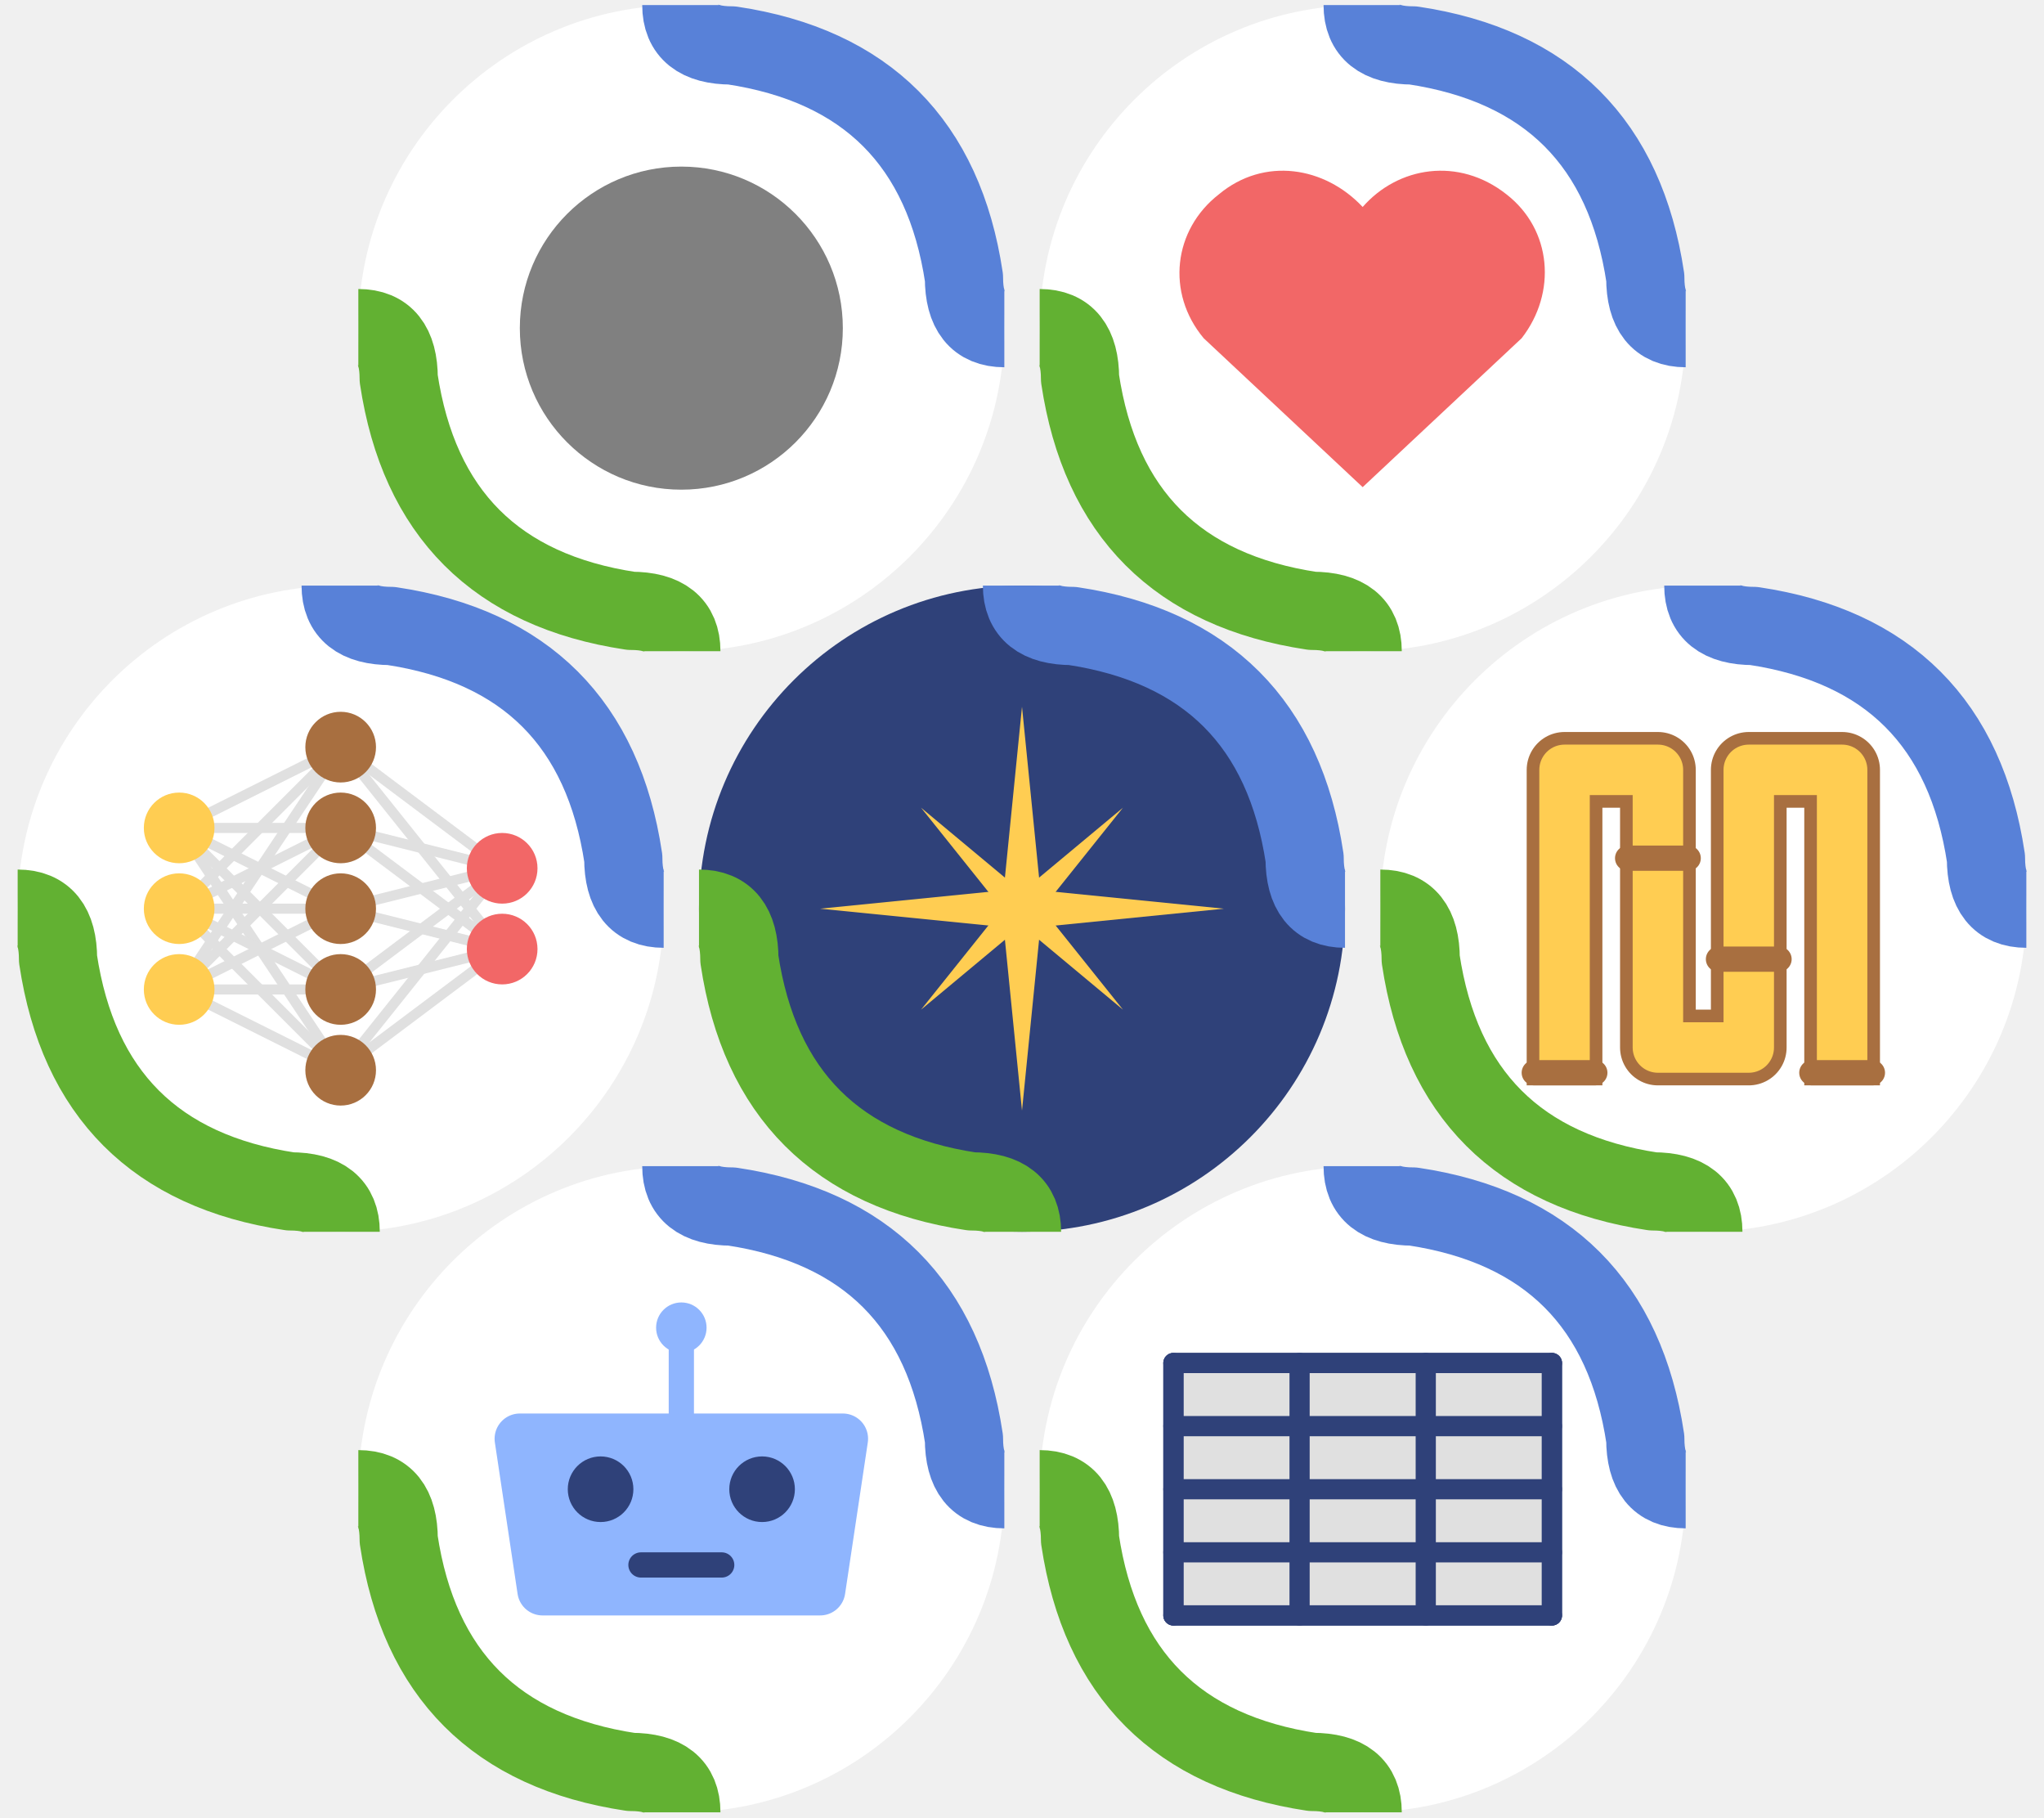
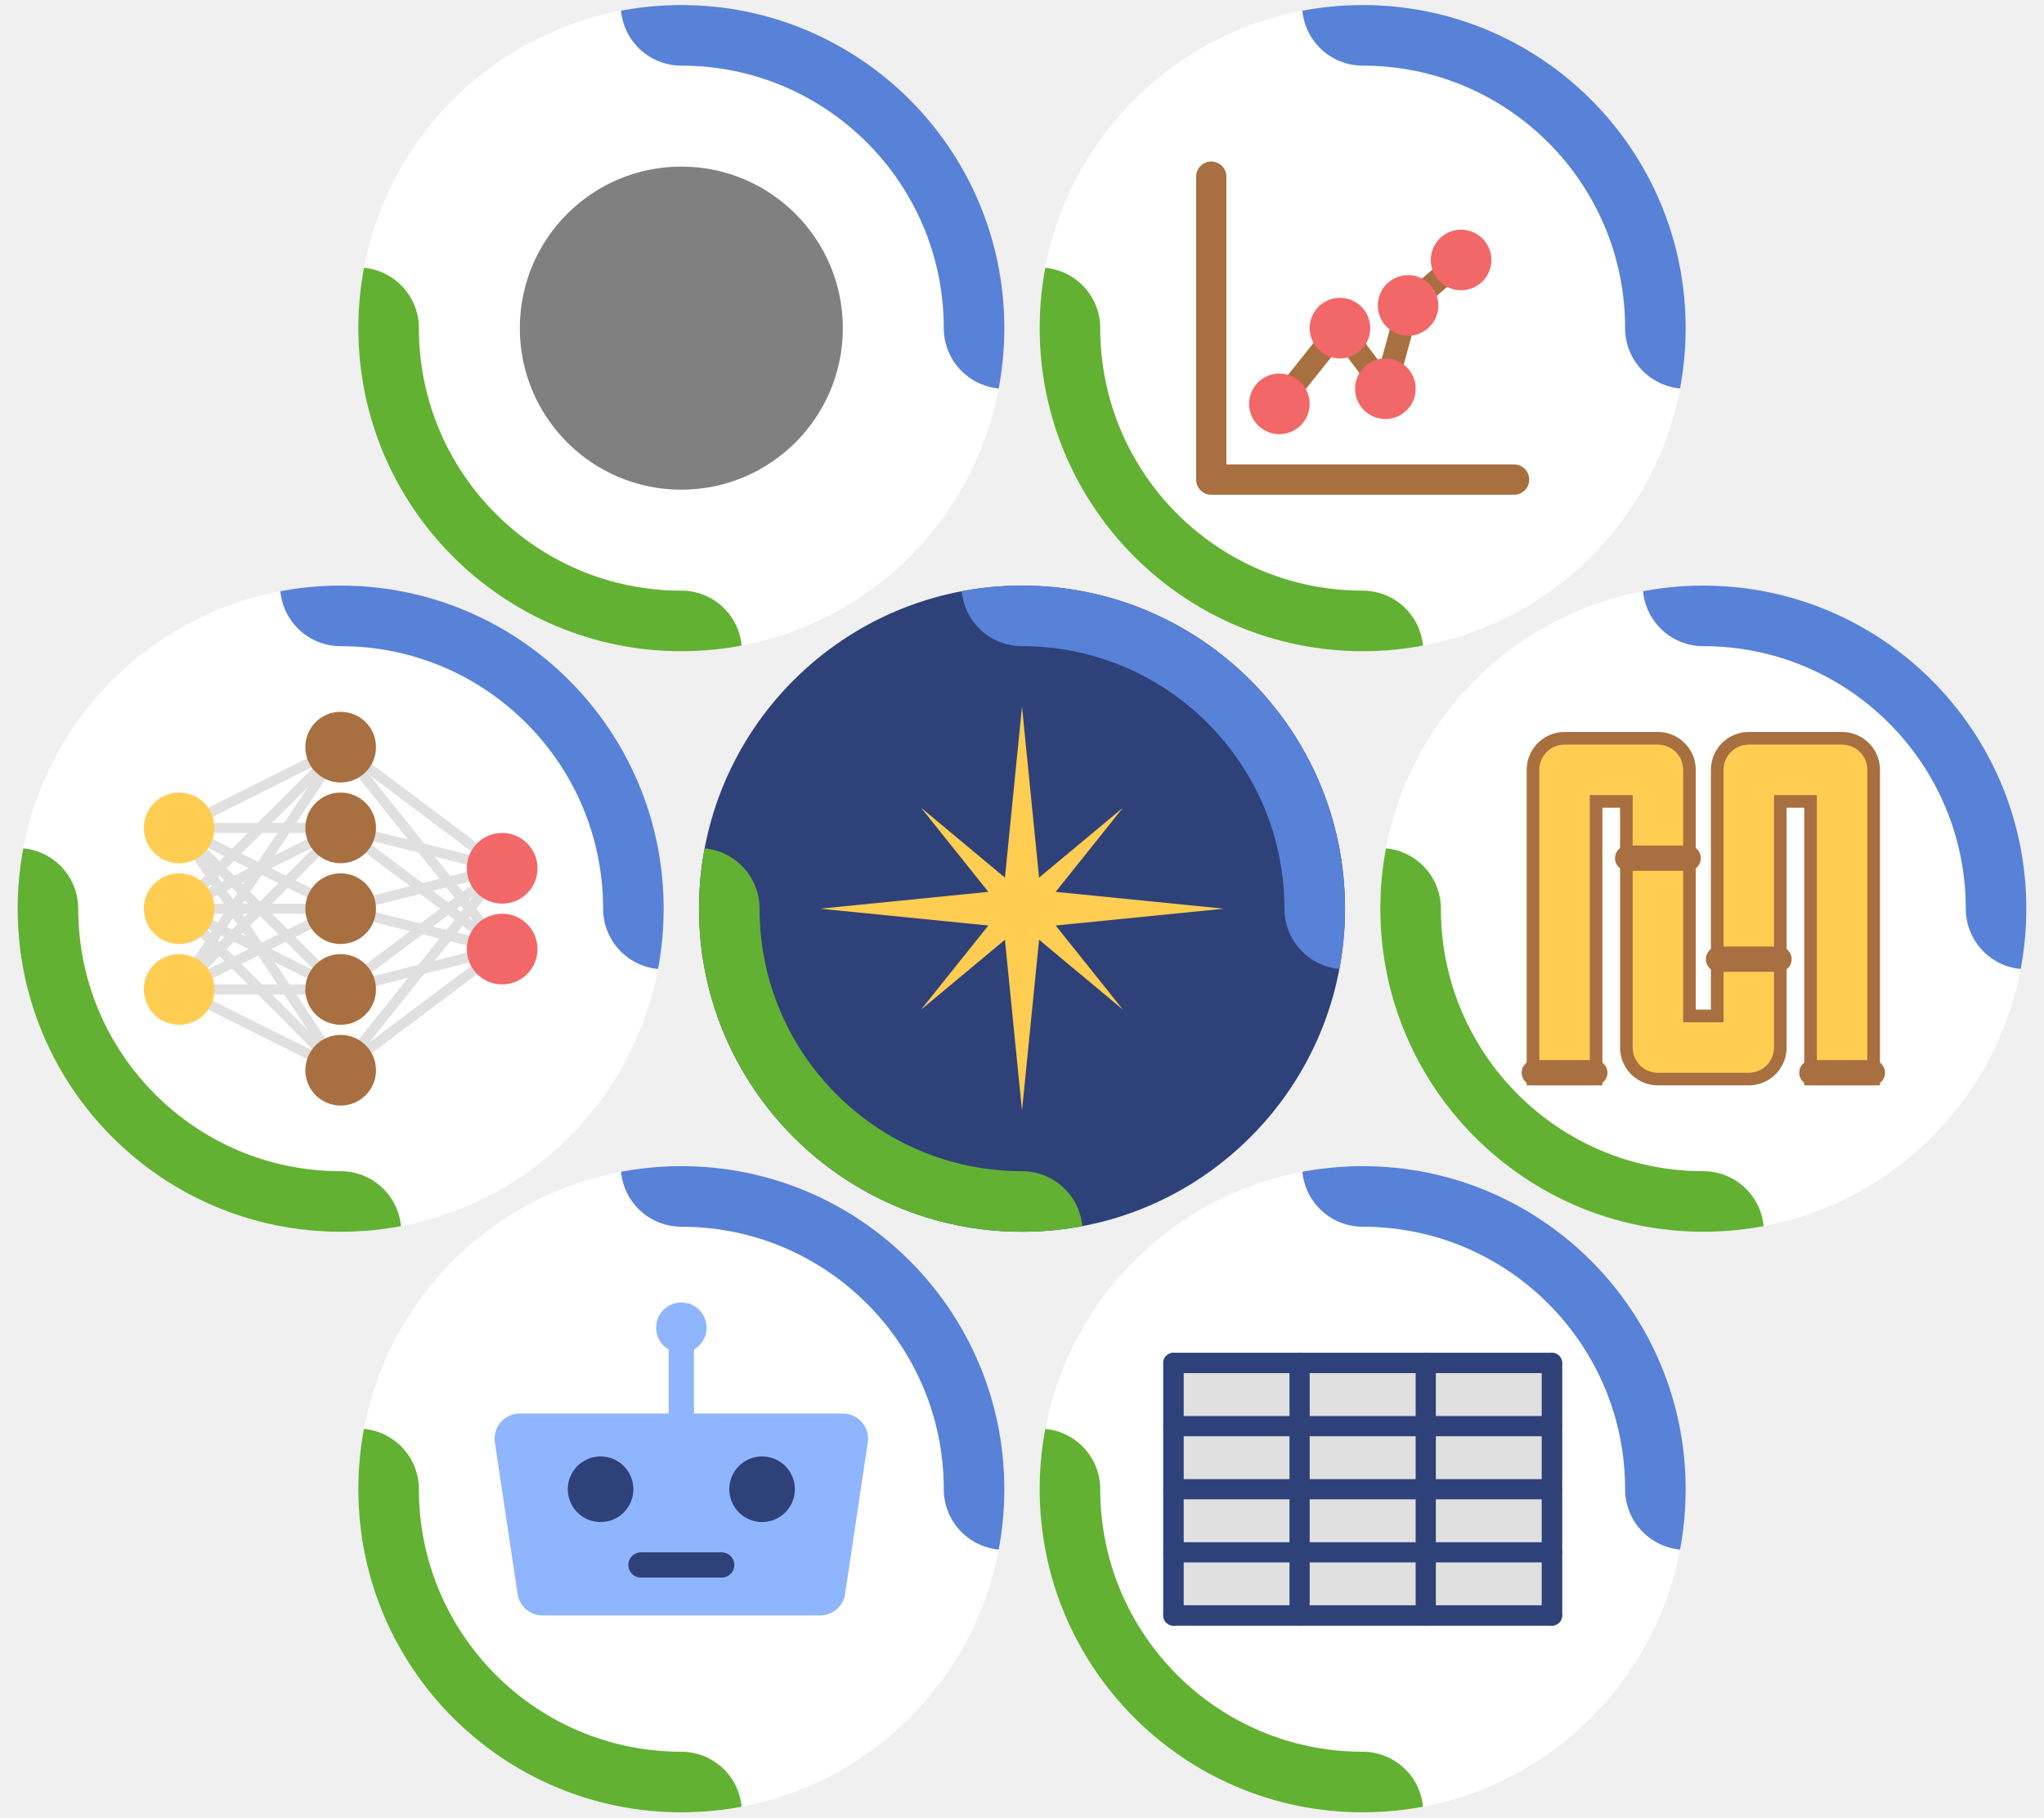
<svg xmlns="http://www.w3.org/2000/svg" viewBox="-135 -130 810 720">
-   <g fill="none" stroke-linecap="round" stroke-linejoin="round" stroke-width="31" transform="translate(135,0)">
+   <g fill="none" stroke-linecap="round" stroke-linejoin="round" stroke-width="24" transform="translate(135,0)">
    <circle cx="0" cy="0" fill="#FFFFFF" r="128" stroke="none" />
-     <g stroke-linecap="butt">
-       <path d="M -128,0 Q -112,0 -112,20 -100,100 -20,112 0,112 0,128" stroke="#62B132" />
-       <path d="M 128,0 Q 112,0 112,-20 100,-100 20,-112  0,-112 0,-128" stroke="#5881D8" />
+     <g>
+       <defs>
+         <clipPath id="scicloj-tilted-clip">
+           <circle r="128.0" />
+         </clipPath>
+       </defs>
+       <g clip-path="url(#scicloj-tilted-clip)" fill="none" stroke-linecap="round" stroke-width="48">
+         <path d="M -128.0,0 A 128.0 128.0 0 0 0 0,128.0" stroke="#62B132" />
+         <path d="M 128.0,0 A 128.0 128.0 0 0 0 0,-128.0" stroke="#5881D8" />
+       </g>
    </g>
    <circle cx="0" cy="0" fill="#808080" id="gray ball of clay" r="64.0" />
  </g>
-   <g fill="none" stroke-linecap="round" stroke-linejoin="round" stroke-width="31" transform="translate(405,0)">
+   <g fill="none" stroke-linecap="round" stroke-linejoin="round" stroke-width="24" transform="translate(0,230)">
    <circle cx="0" cy="0" fill="#FFFFFF" r="128" stroke="none" />
-     <g stroke-linecap="butt">
-       <path d="M -128,0 Q -112,0 -112,20 -100,100 -20,112 0,112 0,128" stroke="#62B132" />
-       <path d="M 128,0 Q 112,0 112,-20 100,-100 20,-112  0,-112 0,-128" stroke="#5881D8" />
-     </g>
-     <g id="heart" transform="translate(-120,-120) scale(10)">
-       <path d="M 12.0 7.2 C 10.5 5.6 8.1 5.2 6.3 6.7 C 4.5 8.1 4.2 10.6 5.7 12.4 L 12.0 18.3 L 18.3 12.4 C 19.7 10.6 19.5 8.1 17.7 6.7 C 15.8 5.2 13.4 5.6 12.0 7.2 Z" fill="#F26767" />
-     </g>
-   </g>
-   <g fill="none" stroke-linecap="round" stroke-linejoin="round" stroke-width="31" transform="translate(0,230)">
-     <circle cx="0" cy="0" fill="#FFFFFF" r="128" stroke="none" />
-     <g stroke-linecap="butt">
-       <path d="M -128,0 Q -112,0 -112,20 -100,100 -20,112 0,112 0,128" stroke="#62B132" />
-       <path d="M 128,0 Q 112,0 112,-20 100,-100 20,-112  0,-112 0,-128" stroke="#5881D8" />
+     <g>
+       <defs>
+         <clipPath id="scicloj-tilted-clip">
+           <circle r="128.0" />
+         </clipPath>
+       </defs>
+       <g clip-path="url(#scicloj-tilted-clip)" fill="none" stroke-linecap="round" stroke-width="48">
+         <path d="M -128.0,0 A 128.0 128.0 0 0 0 0,128.0" stroke="#62B132" />
+         <path d="M 128.0,0 A 128.0 128.0 0 0 0 0,-128.0" stroke="#5881D8" />
+       </g>
    </g>
    <g id="net">
      <g stroke="#E0E0E0" stroke-width="4">
        <g>
          <line x1="-64" x2="0" y1="-32" y2="-64" />
          <line x1="-64" x2="0" y1="-32" y2="-32" />
          <line x1="-64" x2="0" y1="-32" y2="0" />
          <line x1="-64" x2="0" y1="-32" y2="32" />
          <line x1="-64" x2="0" y1="-32" y2="64" />
          <line x1="-64" x2="0" y1="0" y2="-64" />
          <line x1="-64" x2="0" y1="0" y2="-32" />
          <line x1="-64" x2="0" y1="0" y2="0" />
          <line x1="-64" x2="0" y1="0" y2="32" />
          <line x1="-64" x2="0" y1="0" y2="64" />
          <line x1="-64" x2="0" y1="32" y2="-64" />
          <line x1="-64" x2="0" y1="32" y2="-32" />
          <line x1="-64" x2="0" y1="32" y2="0" />
          <line x1="-64" x2="0" y1="32" y2="32" />
          <line x1="-64" x2="0" y1="32" y2="64" />
        </g>
        <g>
          <line x1="0" x2="64" y1="-64" y2="-16" />
          <line x1="0" x2="64" y1="-64" y2="16" />
          <line x1="0" x2="64" y1="-32" y2="-16" />
          <line x1="0" x2="64" y1="-32" y2="16" />
          <line x1="0" x2="64" y1="0" y2="-16" />
          <line x1="0" x2="64" y1="0" y2="16" />
          <line x1="0" x2="64" y1="32" y2="-16" />
          <line x1="0" x2="64" y1="32" y2="16" />
          <line x1="0" x2="64" y1="64" y2="-16" />
          <line x1="0" x2="64" y1="64" y2="16" />
        </g>
      </g>
      <g fill="#FFCD52">
        <circle cx="-64" cy="-32" r="14" />
        <circle cx="-64" cy="0" r="14" />
        <circle cx="-64" cy="32" r="14" />
      </g>
      <g fill="#A86F40">
        <circle cx="0" cy="-64" r="14" />
        <circle cx="0" cy="-32" r="14" />
        <circle cx="0" cy="0" r="14" />
        <circle cx="0" cy="32" r="14" />
        <circle cx="0" cy="64" r="14" />
      </g>
      <g fill="#F26767">
        <circle cx="64" cy="-16" r="14" />
        <circle cx="64" cy="16" r="14" />
      </g>
    </g>
  </g>
-   <g fill="none" stroke-linecap="round" stroke-linejoin="round" stroke-width="31" transform="translate(540,230)">
+   <g fill="none" stroke-linecap="round" stroke-linejoin="round" stroke-width="24" transform="translate(540,230)">
    <circle cx="0" cy="0" fill="#FFFFFF" r="128" stroke="none" />
-     <g stroke-linecap="butt">
-       <path d="M -128,0 Q -112,0 -112,20 -100,100 -20,112 0,112 0,128" stroke="#62B132" />
-       <path d="M 128,0 Q 112,0 112,-20 100,-100 20,-112  0,-112 0,-128" stroke="#5881D8" />
+     <g>
+       <defs>
+         <clipPath id="scicloj-tilted-clip">
+           <circle r="128.0" />
+         </clipPath>
+       </defs>
+       <g clip-path="url(#scicloj-tilted-clip)" fill="none" stroke-linecap="round" stroke-width="48">
+         <path d="M -128.0,0 A 128.0 128.0 0 0 0 0,128.0" stroke="#62B132" />
+         <path d="M 128.0,0 A 128.0 128.0 0 0 0 0,-128.0" stroke="#5881D8" />
+       </g>
    </g>
    <g id="tilde" stroke="#FFCD52" stroke-linecap="square" stroke-width="20">
      <path d="M -55 55 L -55 -55 -18 -55 -18 55 18 55 18 -55 55 -55 55 55" stroke="#A86F40" stroke-width="30" />
      <path d="M -55 55 L -55 -55 -18 -55 -18 55 18 55 18 -55 55 -55 55 55" />
      <path d="M -67 65 L -43 65" stroke="#A86F40" stroke-linecap="round" stroke-width="10" />
      <path d="M 67 65 L 43 65" stroke="#A86F40" stroke-linecap="round" stroke-width="10" />
      <path d="M -30 -20 L -6 -20" stroke="#A86F40" stroke-linecap="round" stroke-width="10" />
      <path d="M 30 20 L 6 20" stroke="#A86F40" stroke-linecap="round" stroke-width="10" />
    </g>
  </g>
-   <g fill="none" stroke-linecap="round" stroke-linejoin="round" stroke-width="31" transform="translate(135,460)">
+   <g fill="none" stroke-linecap="round" stroke-linejoin="round" stroke-width="24" transform="translate(135,460)">
    <circle cx="0" cy="0" fill="#FFFFFF" r="128" stroke="none" />
-     <g stroke-linecap="butt">
-       <path d="M -128,0 Q -112,0 -112,20 -100,100 -20,112 0,112 0,128" stroke="#62B132" />
-       <path d="M 128,0 Q 112,0 112,-20 100,-100 20,-112  0,-112 0,-128" stroke="#5881D8" />
+     <g>
+       <defs>
+         <clipPath id="scicloj-tilted-clip">
+           <circle r="128.0" />
+         </clipPath>
+       </defs>
+       <g clip-path="url(#scicloj-tilted-clip)" fill="none" stroke-linecap="round" stroke-width="48">
+         <path d="M -128.0,0 A 128.0 128.0 0 0 0 0,128.0" stroke="#62B132" />
+         <path d="M 128.0,0 A 128.0 128.0 0 0 0 0,-128.0" stroke="#5881D8" />
+       </g>
    </g>
    <g fill="#8FB5FE" id="robot head" stroke="#8FB5FE">
      <path d="M -64 -20 L 64 -20 55 40 -55 40 z" stroke-width="20" />
      <line stroke-width="10" x1="0" x2="0" y1="0" y2="-64" />
      <circle cx="0" cy="-64" r="10" stroke="none" />
      <g fill="#2F4179" stroke="#2F4179" stroke-width="10">
        <circle cx="-32" cy="0" r="8" />
        <circle cx="32" cy="0" r="8" />
        <line x1="-16" x2="16" y1="30" y2="30" />
      </g>
    </g>
  </g>
-   <g fill="none" stroke-linecap="round" stroke-linejoin="round" stroke-width="31" transform="translate(405,460)">
+   <g fill="none" stroke-linecap="round" stroke-linejoin="round" stroke-width="24" transform="translate(405,460)">
    <circle cx="0" cy="0" fill="#FFFFFF" r="128" stroke="none" />
-     <g stroke-linecap="butt">
-       <path d="M -128,0 Q -112,0 -112,20 -100,100 -20,112 0,112 0,128" stroke="#62B132" />
-       <path d="M 128,0 Q 112,0 112,-20 100,-100 20,-112  0,-112 0,-128" stroke="#5881D8" />
+     <g>
+       <defs>
+         <clipPath id="scicloj-tilted-clip">
+           <circle r="128.0" />
+         </clipPath>
+       </defs>
+       <g clip-path="url(#scicloj-tilted-clip)" fill="none" stroke-linecap="round" stroke-width="48">
+         <path d="M -128.0,0 A 128.0 128.0 0 0 0 0,128.0" stroke="#62B132" />
+         <path d="M 128.0,0 A 128.0 128.0 0 0 0 0,-128.0" stroke="#5881D8" />
+       </g>
    </g>
    <g id="grid of data" stroke="#2F4179" stroke-width="8">
      <rect fill="#E0E0E0" height="100.0" width="150.0" x="-75.0" y="-50.0" />
      <line x1="-75.0" x2="75.0" y1="-50.0" y2="-50.0" />
      <line x1="-75.0" x2="75.0" y1="-25.0" y2="-25.0" />
      <line x1="-75.0" x2="75.0" y1="0.0" y2="0.0" />
      <line x1="-75.0" x2="75.0" y1="25.0" y2="25.0" />
      <line x1="-75.0" x2="75.0" y1="50.0" y2="50.0" />
      <line x1="-75.0" x2="-75.0" y1="-50.0" y2="50.0" />
      <line x1="-25.0" x2="-25.0" y1="-50.0" y2="50.0" />
      <line x1="25.0" x2="25.0" y1="-50.0" y2="50.0" />
      <line x1="75.0" x2="75.0" y1="-50.0" y2="50.0" />
    </g>
  </g>
-   <g fill="none" stroke-linecap="round" stroke-linejoin="round" stroke-width="31" transform="translate(270,230)">
+   <g fill="none" stroke-linecap="round" stroke-linejoin="round" stroke-width="24" transform="translate(270,230)">
    <circle cx="0" cy="0" fill="#2F4179" r="128" stroke="none" />
-     <g stroke-linecap="butt">
-       <path d="M -128,0 Q -112,0 -112,20 -100,100 -20,112 0,112 0,128" stroke="#62B132" />
-       <path d="M 128,0 Q 112,0 112,-20 100,-100 20,-112  0,-112 0,-128" stroke="#5881D8" />
+     <g>
+       <defs>
+         <clipPath id="scicloj-tilted-clip">
+           <circle r="128.0" />
+         </clipPath>
+       </defs>
+       <g clip-path="url(#scicloj-tilted-clip)" fill="none" stroke-linecap="round" stroke-width="48">
+         <path d="M -128.0,0 A 128.0 128.0 0 0 0 0,128.0" stroke="#62B132" />
+         <path d="M 128.0,0 A 128.0 128.0 0 0 0 0,-128.0" stroke="#5881D8" />
+       </g>
    </g>
    <g fill="#FFCD52" id="north star">
      <path d="M 0 -80 L 8 0 0 80 -8 0 Z" />
      <path d="M -80 0 L 0 8 80 0 0 -8 Z" />
      <path d="M -40.0 -40.0 L -8 0 40.0 40.0 8 0 Z" />
      <path d="M -40.0 40.0 L -8 0 40.0 -40.0 8 0 Z" />
    </g>
  </g>
+   <g fill="none" stroke-linecap="round" stroke-linejoin="round" stroke-width="24" transform="translate(405,0)">
+     <circle cx="0" cy="0" fill="#FFFFFF" r="128" stroke="none" />
+     <g>
+       <defs>
+         <clipPath id="scicloj-tilted-clip">
+           <circle r="128.0" />
+         </clipPath>
+       </defs>
+       <g clip-path="url(#scicloj-tilted-clip)" fill="none" stroke-linecap="round" stroke-width="48">
+         <path d="M -128.0,0 A 128.0 128.0 0 0 0 0,128.0" stroke="#62B132" />
+         <path d="M 128.0,0 A 128.0 128.0 0 0 0 0,-128.0" stroke="#5881D8" />
+       </g>
+     </g>
+     <g transform="scale(6) translate(-10.0 -10.0)">
+       <path d="M0,0V20H20" fill="none" stroke="#A86F40" stroke-linecap="round" stroke-linejoin="round" stroke-width="2" />
+       <path d="M 4.5 15 L 8.5 10 L 11.5 14 L 13 8.5 L 16.5 5.5" fill="none" stroke="#A86F40" stroke-linecap="round" stroke-linejoin="round" stroke-width="1.5" />
+       <g fill="#F26767">
+         <circle cx="4.5" cy="15" r="2" />
+         <circle cx="8.5" cy="10" r="2" />
+         <circle cx="11.5" cy="14" r="2" />
+         <circle cx="13" cy="8.5" r="2" />
+         <circle cx="16.5" cy="5.5" r="2" />
+       </g>
+     </g>
+   </g>
</svg>
